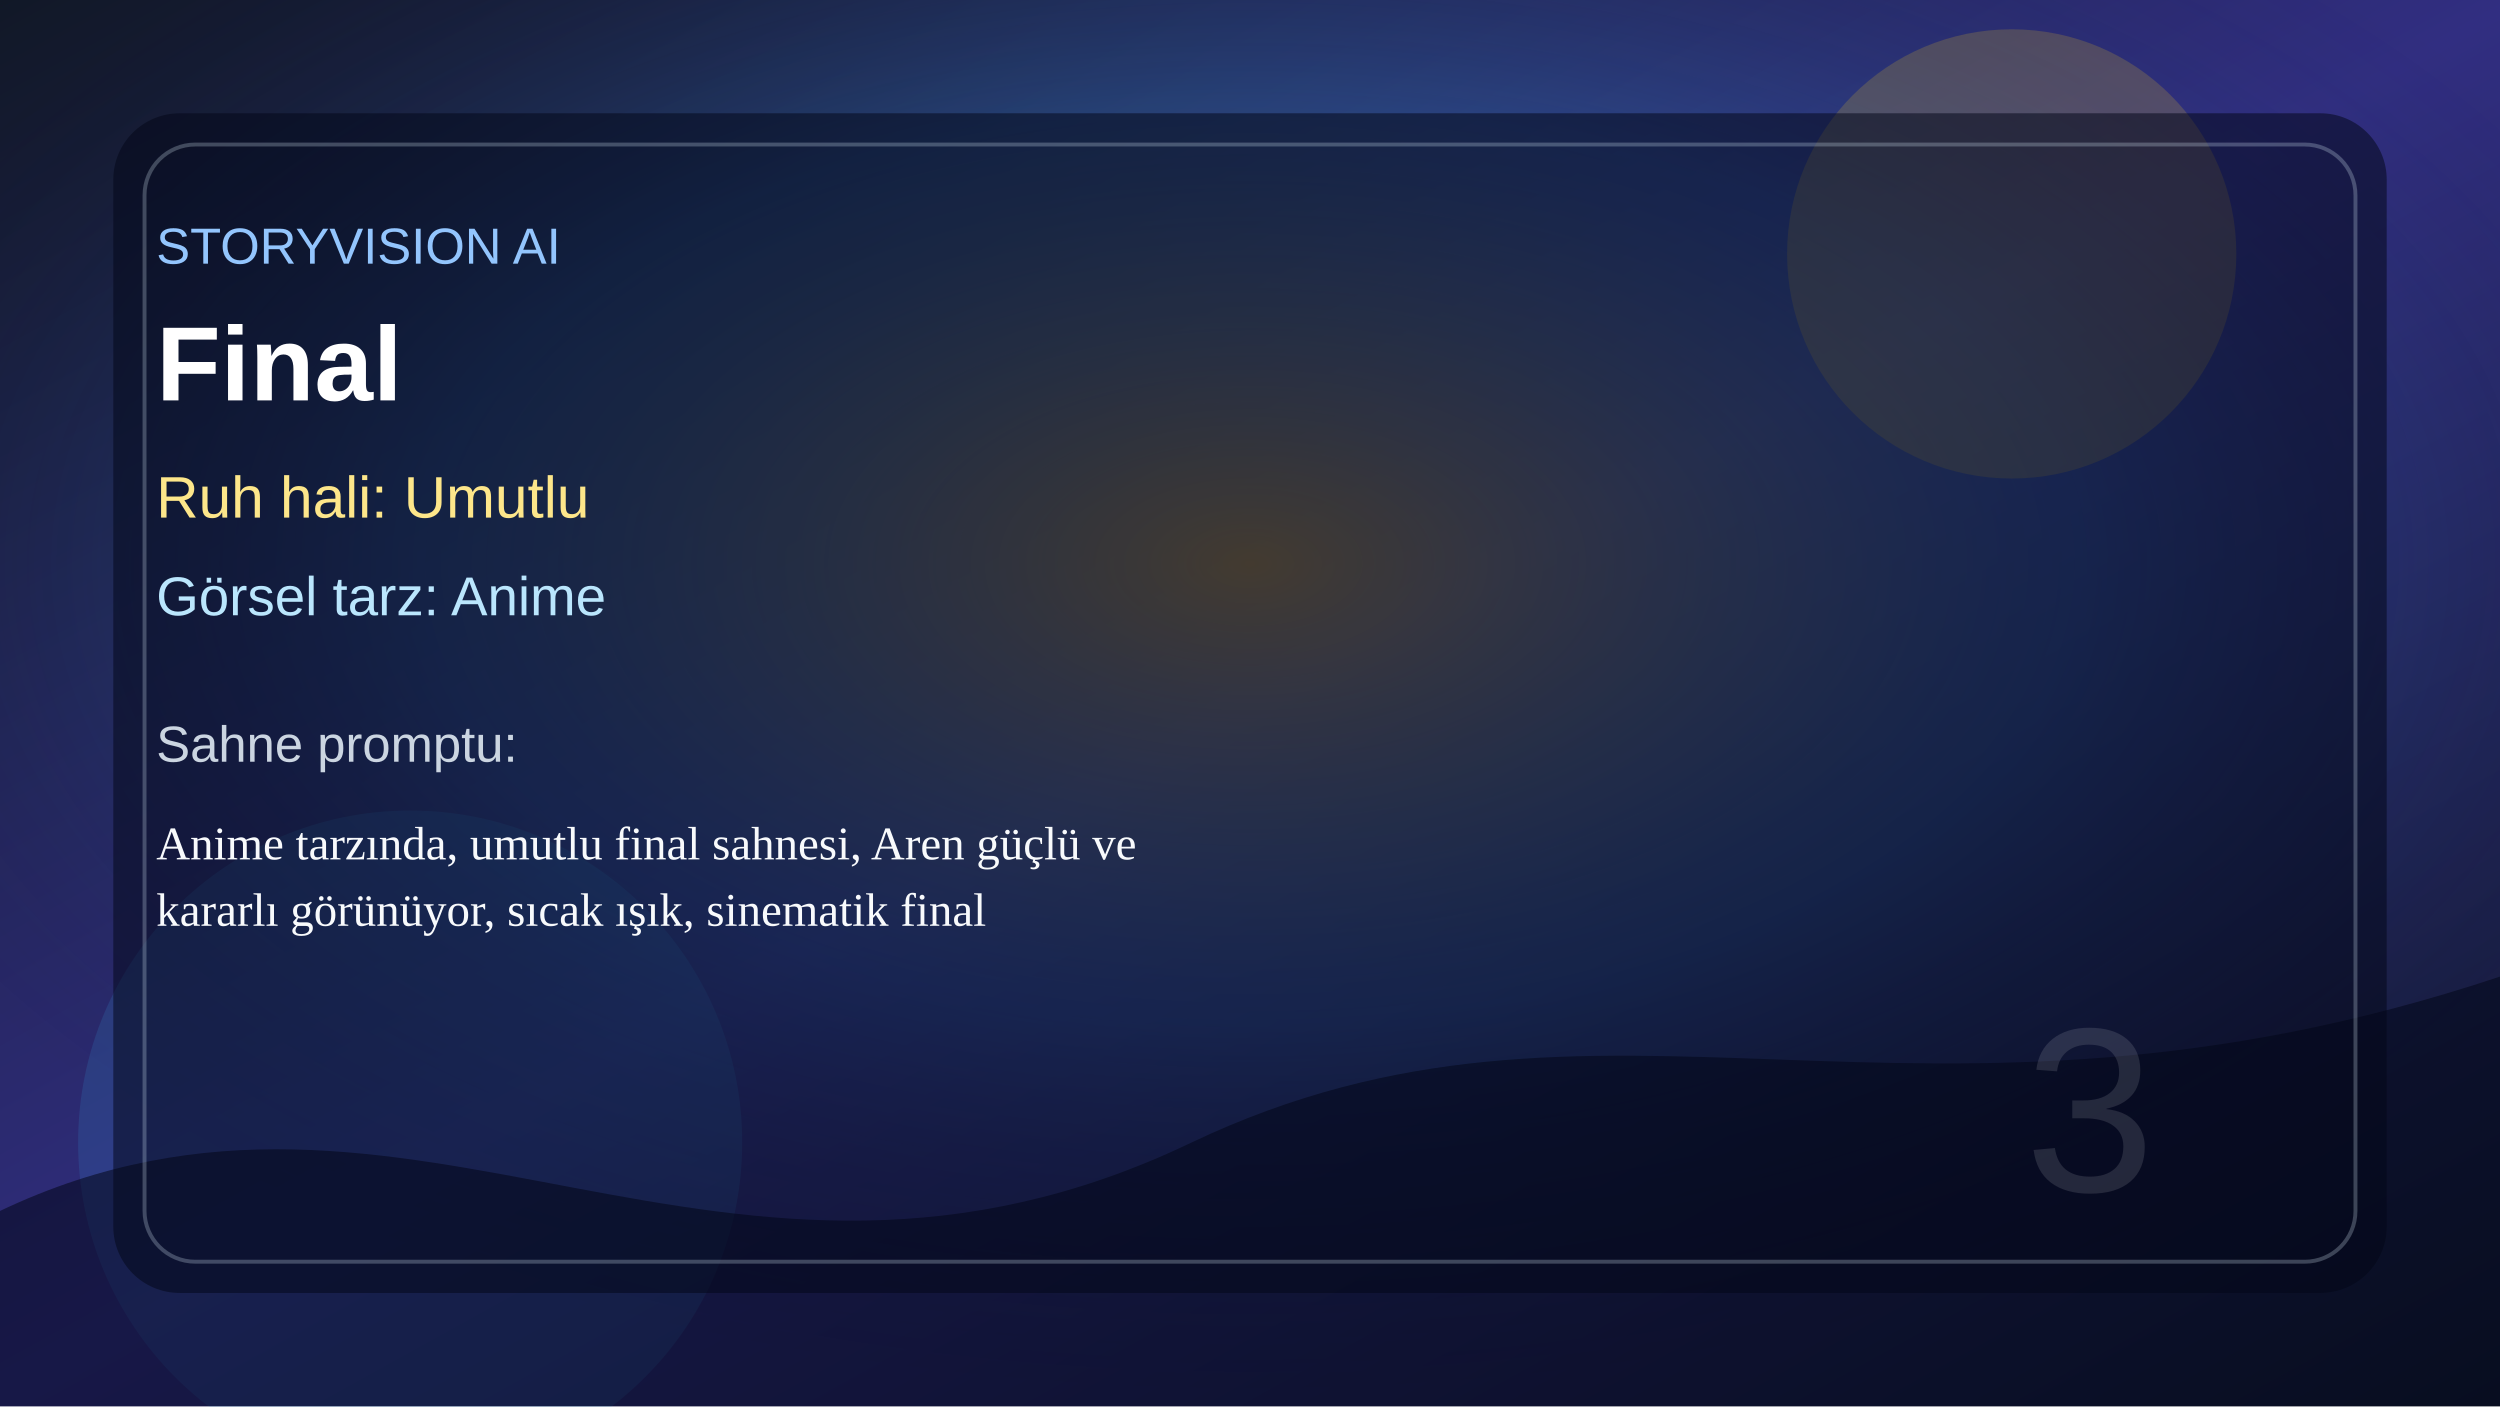
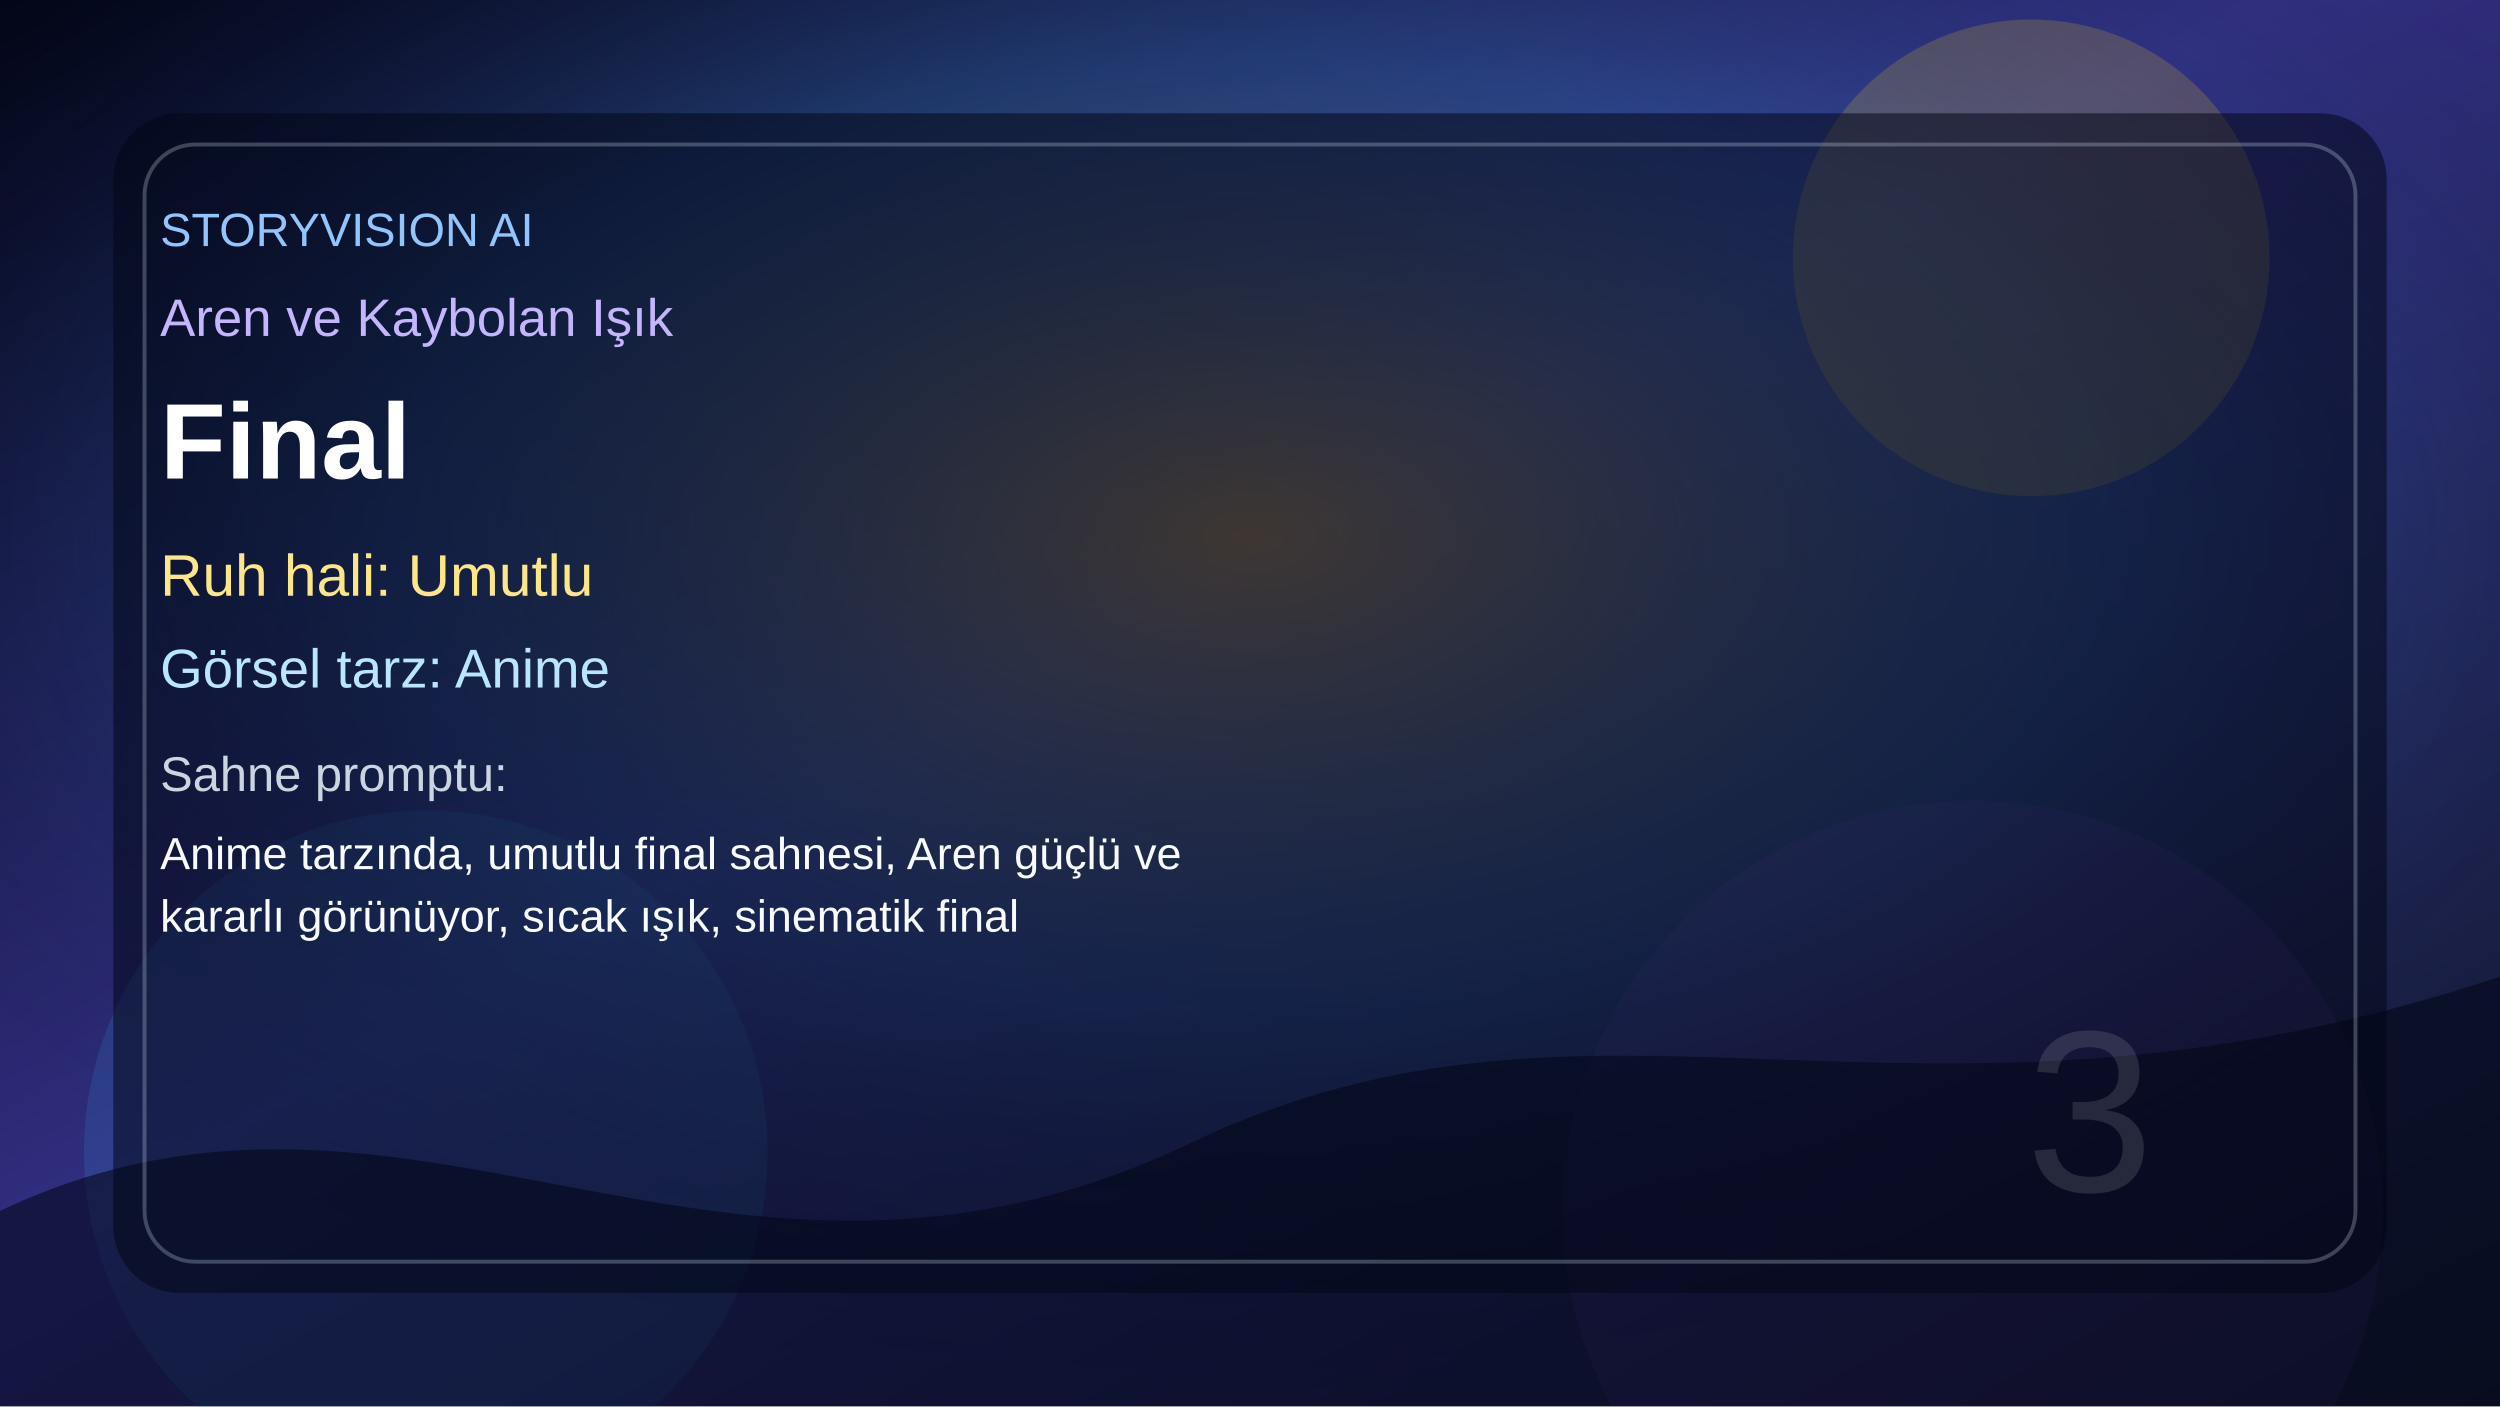
<svg xmlns="http://www.w3.org/2000/svg" width="1280" height="720" viewBox="0 0 1280 720">
  <defs>
    <linearGradient id="bg" x1="0" y1="0" x2="1" y2="1">
-       <stop offset="0%" stop-color="#111827" />
-       <stop offset="50%" stop-color="#312e81" />
+       <stop offset="0%" stop-color="#020617" />
+       <stop offset="45%" stop-color="#312e81" />
      <stop offset="100%" stop-color="#0f172a" />
    </linearGradient>
-     <radialGradient id="glow" cx="50%" cy="40%" r="60%">
-       <stop offset="0%" stop-color="#facc15" stop-opacity="0.45" />
+     <radialGradient id="glow" cx="50%" cy="38%" r="62%">
+       <stop offset="0%" stop-color="#facc15" stop-opacity="0.42" />
      <stop offset="55%" stop-color="#38bdf8" stop-opacity="0.18" />
      <stop offset="100%" stop-color="#020617" stop-opacity="0" />
    </radialGradient>
  </defs>
  <rect width="1280" height="720" fill="url(#bg)" />
  <rect width="1280" height="720" fill="url(#glow)" />
-   <circle cx="1030" cy="130" r="115" fill="#facc15" opacity="0.18" />
-   <circle cx="210" cy="585" r="170" fill="#38bdf8" opacity="0.13" />
-   <path d="M0 620 C210 520, 370 700, 610 585 C820 485, 980 600, 1280 500 L1280 720 L0 720 Z" fill="#020617" opacity="0.55" />
-   <rect x="58" y="58" width="1164" height="604" rx="34" fill="#020617" opacity="0.52" />
+   <circle cx="1040" cy="132" r="122" fill="#facc15" opacity="0.18" />
+   <circle cx="218" cy="590" r="175" fill="#38bdf8" opacity="0.13" />
+   <circle cx="1010" cy="620" r="210" fill="#a855f7" opacity="0.10" />
+   <path d="M0 620 C210 520, 370 700, 610 585 C820 485, 980 600, 1280 500 L1280 720 L0 720 Z" fill="#020617" opacity="0.58" />
+   <rect x="58" y="58" width="1164" height="604" rx="34" fill="#020617" opacity="0.54" />
  <rect x="74" y="74" width="1132" height="572" rx="26" fill="none" stroke="#e0f2fe" stroke-width="2" opacity="0.25" />
-   <text x="80" y="135" font-size="26" fill="#93c5fd" font-family="Arial, sans-serif">STORYVISION AI</text>
-   <text x="80" y="205" font-size="54" font-weight="700" fill="#ffffff" font-family="Arial, sans-serif">Final</text>
-   <text x="80" y="265" font-size="30" fill="#fde68a" font-family="Arial, sans-serif">Ruh hali: Umutlu</text>
-   <text x="80" y="315" font-size="28" fill="#bae6fd" font-family="Arial, sans-serif">Görsel tarz: Anime</text>
-   <text x="80" y="390" font-size="26" fill="#cbd5e1" font-family="Arial, sans-serif">Sahne promptu:</text>
-   <text x="80" y="440" font-size="24" fill="#f8fafc">Anime tarzında, umutlu final sahnesi, Aren güçlü ve</text>
-   <text x="80" y="474" font-size="24" fill="#f8fafc">kararlı görünüyor, sıcak ışık, sinematik final</text>
-   <text x="1070" y="610" text-anchor="middle" font-size="120" fill="#ffffff" opacity="0.12" font-family="Arial, sans-serif">3</text>
+   <text x="82" y="126" font-size="24" fill="#93c5fd" font-family="Arial, sans-serif">STORYVISION AI</text>
+   <text x="82" y="172" font-size="27" fill="#c4b5fd" font-family="Arial, sans-serif">Aren ve Kaybolan Işık</text>
+   <text x="82" y="245" font-size="55" font-weight="700" fill="#ffffff" font-family="Arial, sans-serif">Final</text>
+   <text x="82" y="305" font-size="30" fill="#fde68a" font-family="Arial, sans-serif">Ruh hali: Umutlu</text>
+   <text x="82" y="352" font-size="28" fill="#bae6fd" font-family="Arial, sans-serif">Görsel tarz: Anime</text>
+   <text x="82" y="405" font-size="25" fill="#cbd5e1" font-family="Arial, sans-serif">Sahne promptu:</text>
+   <text x="82" y="445" font-size="23" fill="#f8fafc" font-family="Arial, sans-serif">Anime tarzında, umutlu final sahnesi, Aren güçlü ve</text>
+   <text x="82" y="477" font-size="23" fill="#f8fafc" font-family="Arial, sans-serif">kararlı görünüyor, sıcak ışık, sinematik final</text>
+   <text x="1070" y="610" text-anchor="middle" font-size="118" fill="#ffffff" opacity="0.12" font-family="Arial, sans-serif">3</text>
</svg>
